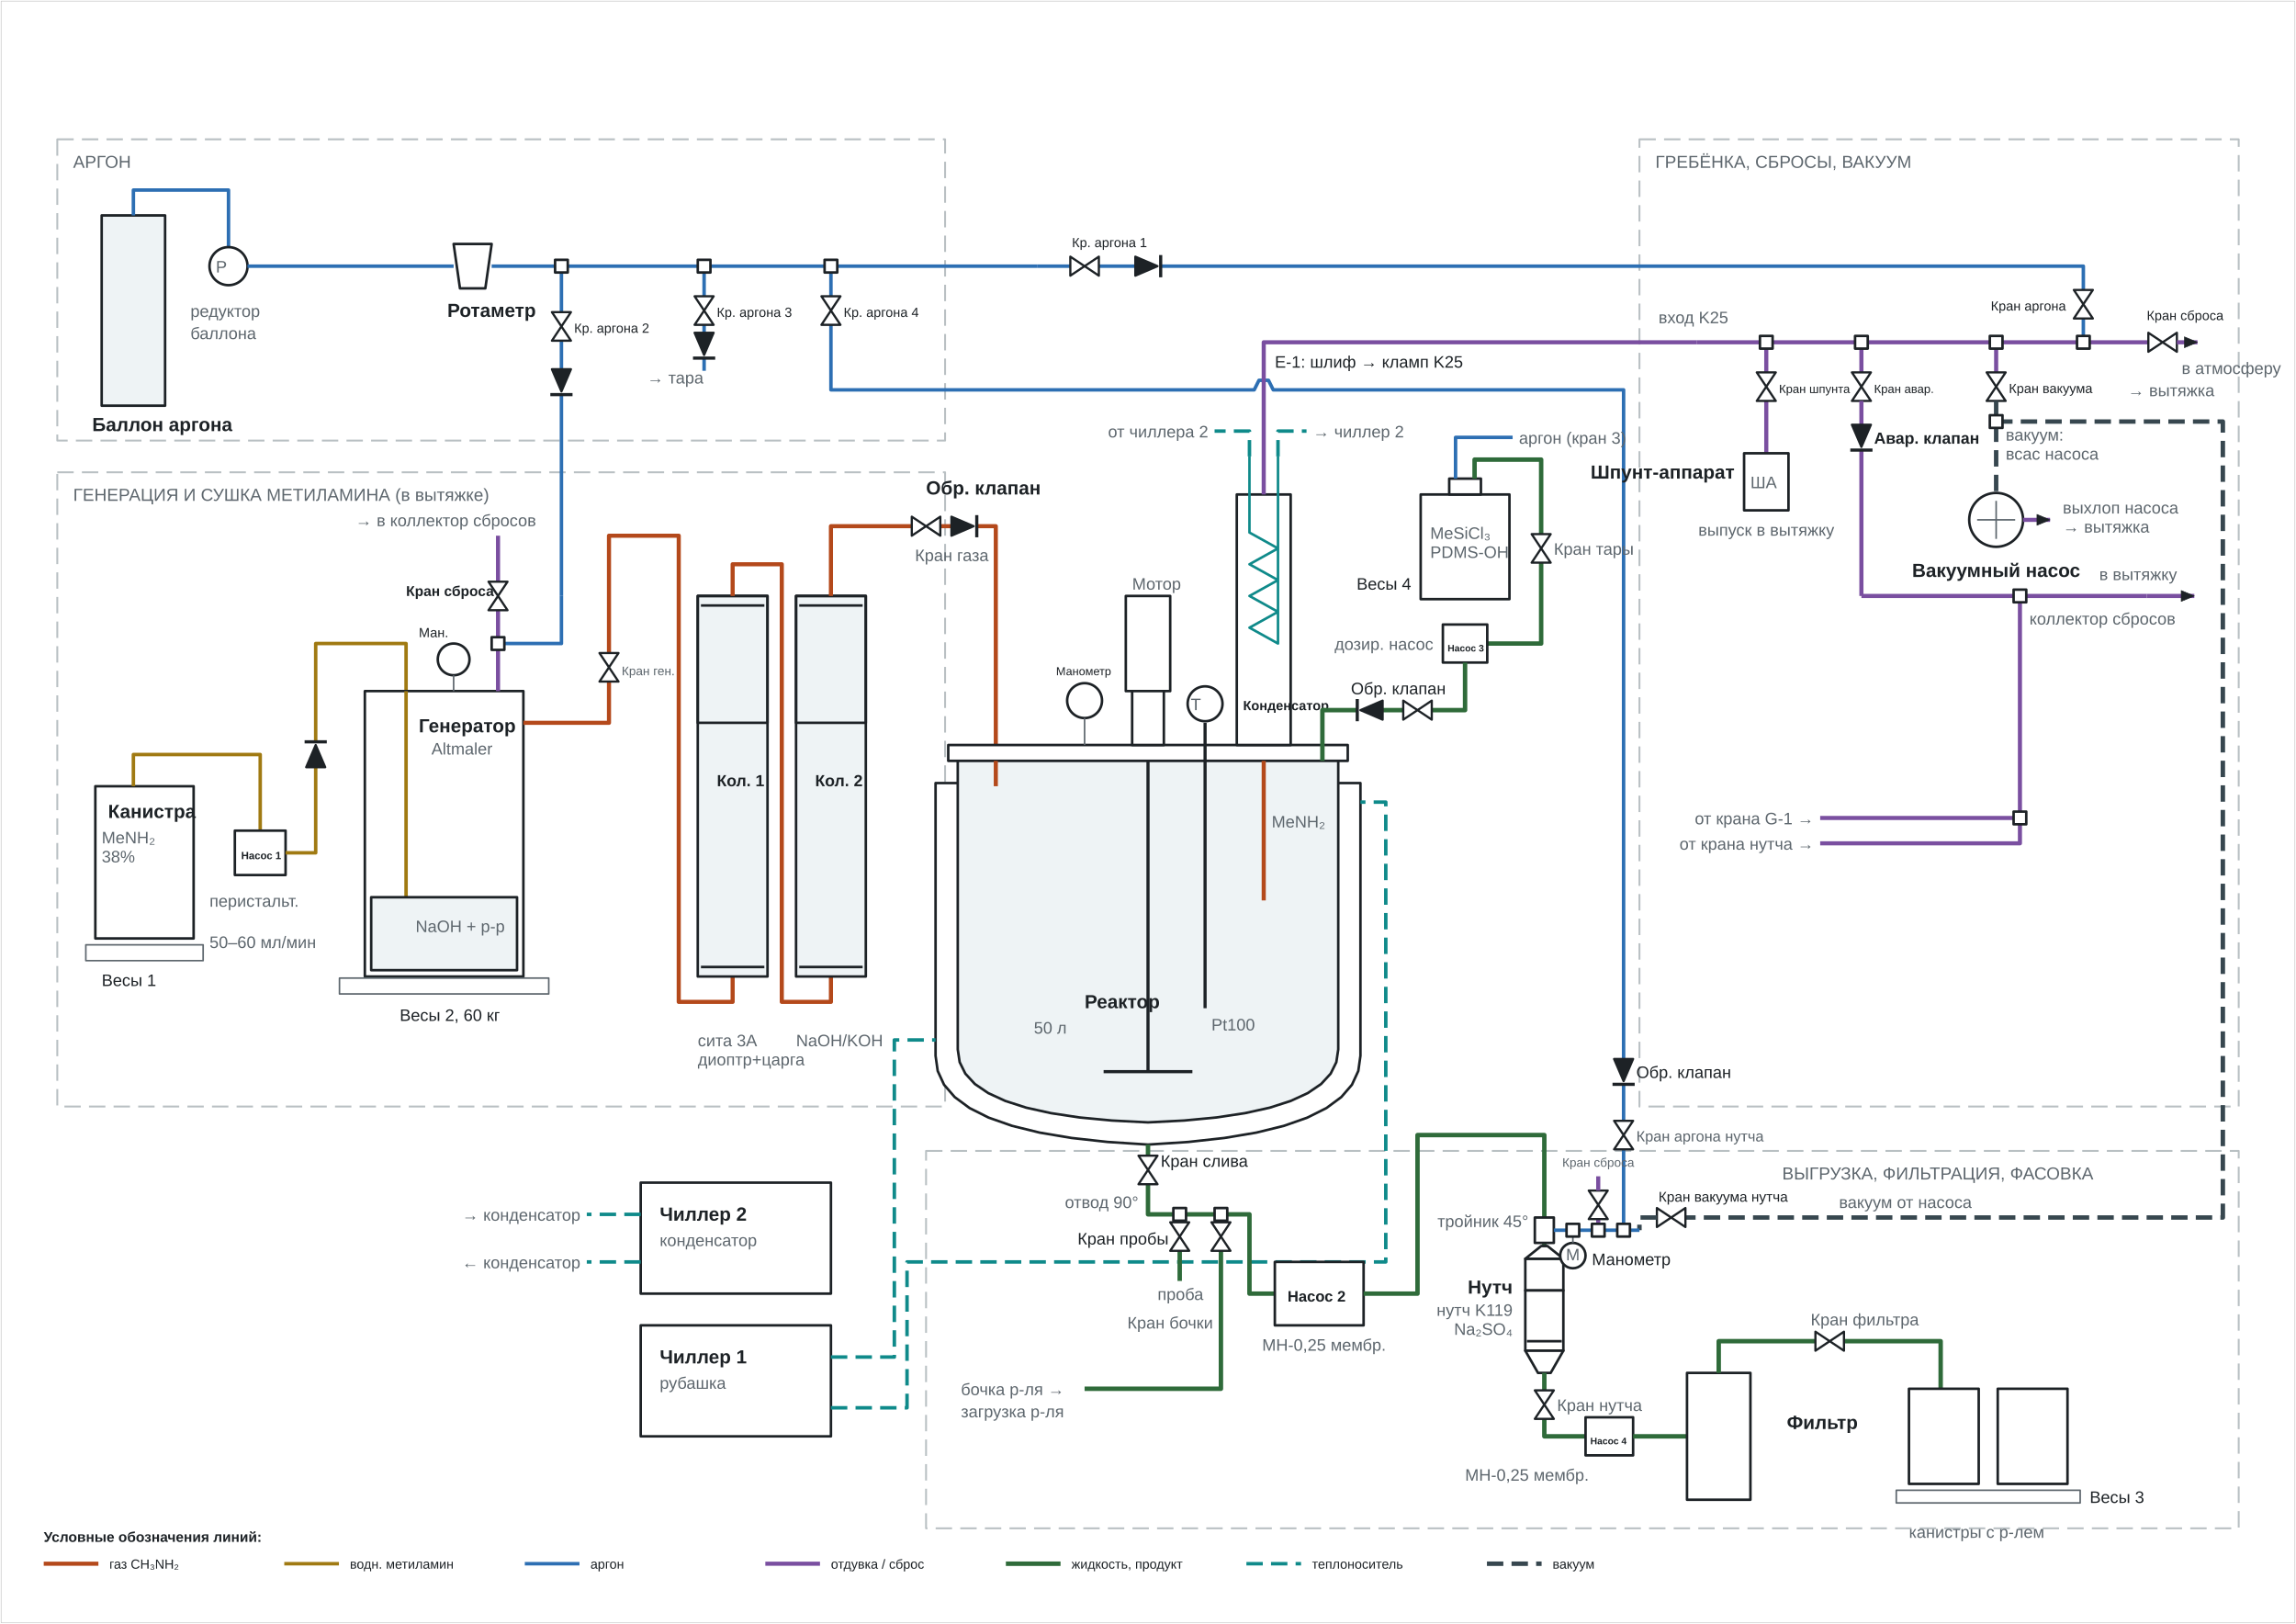
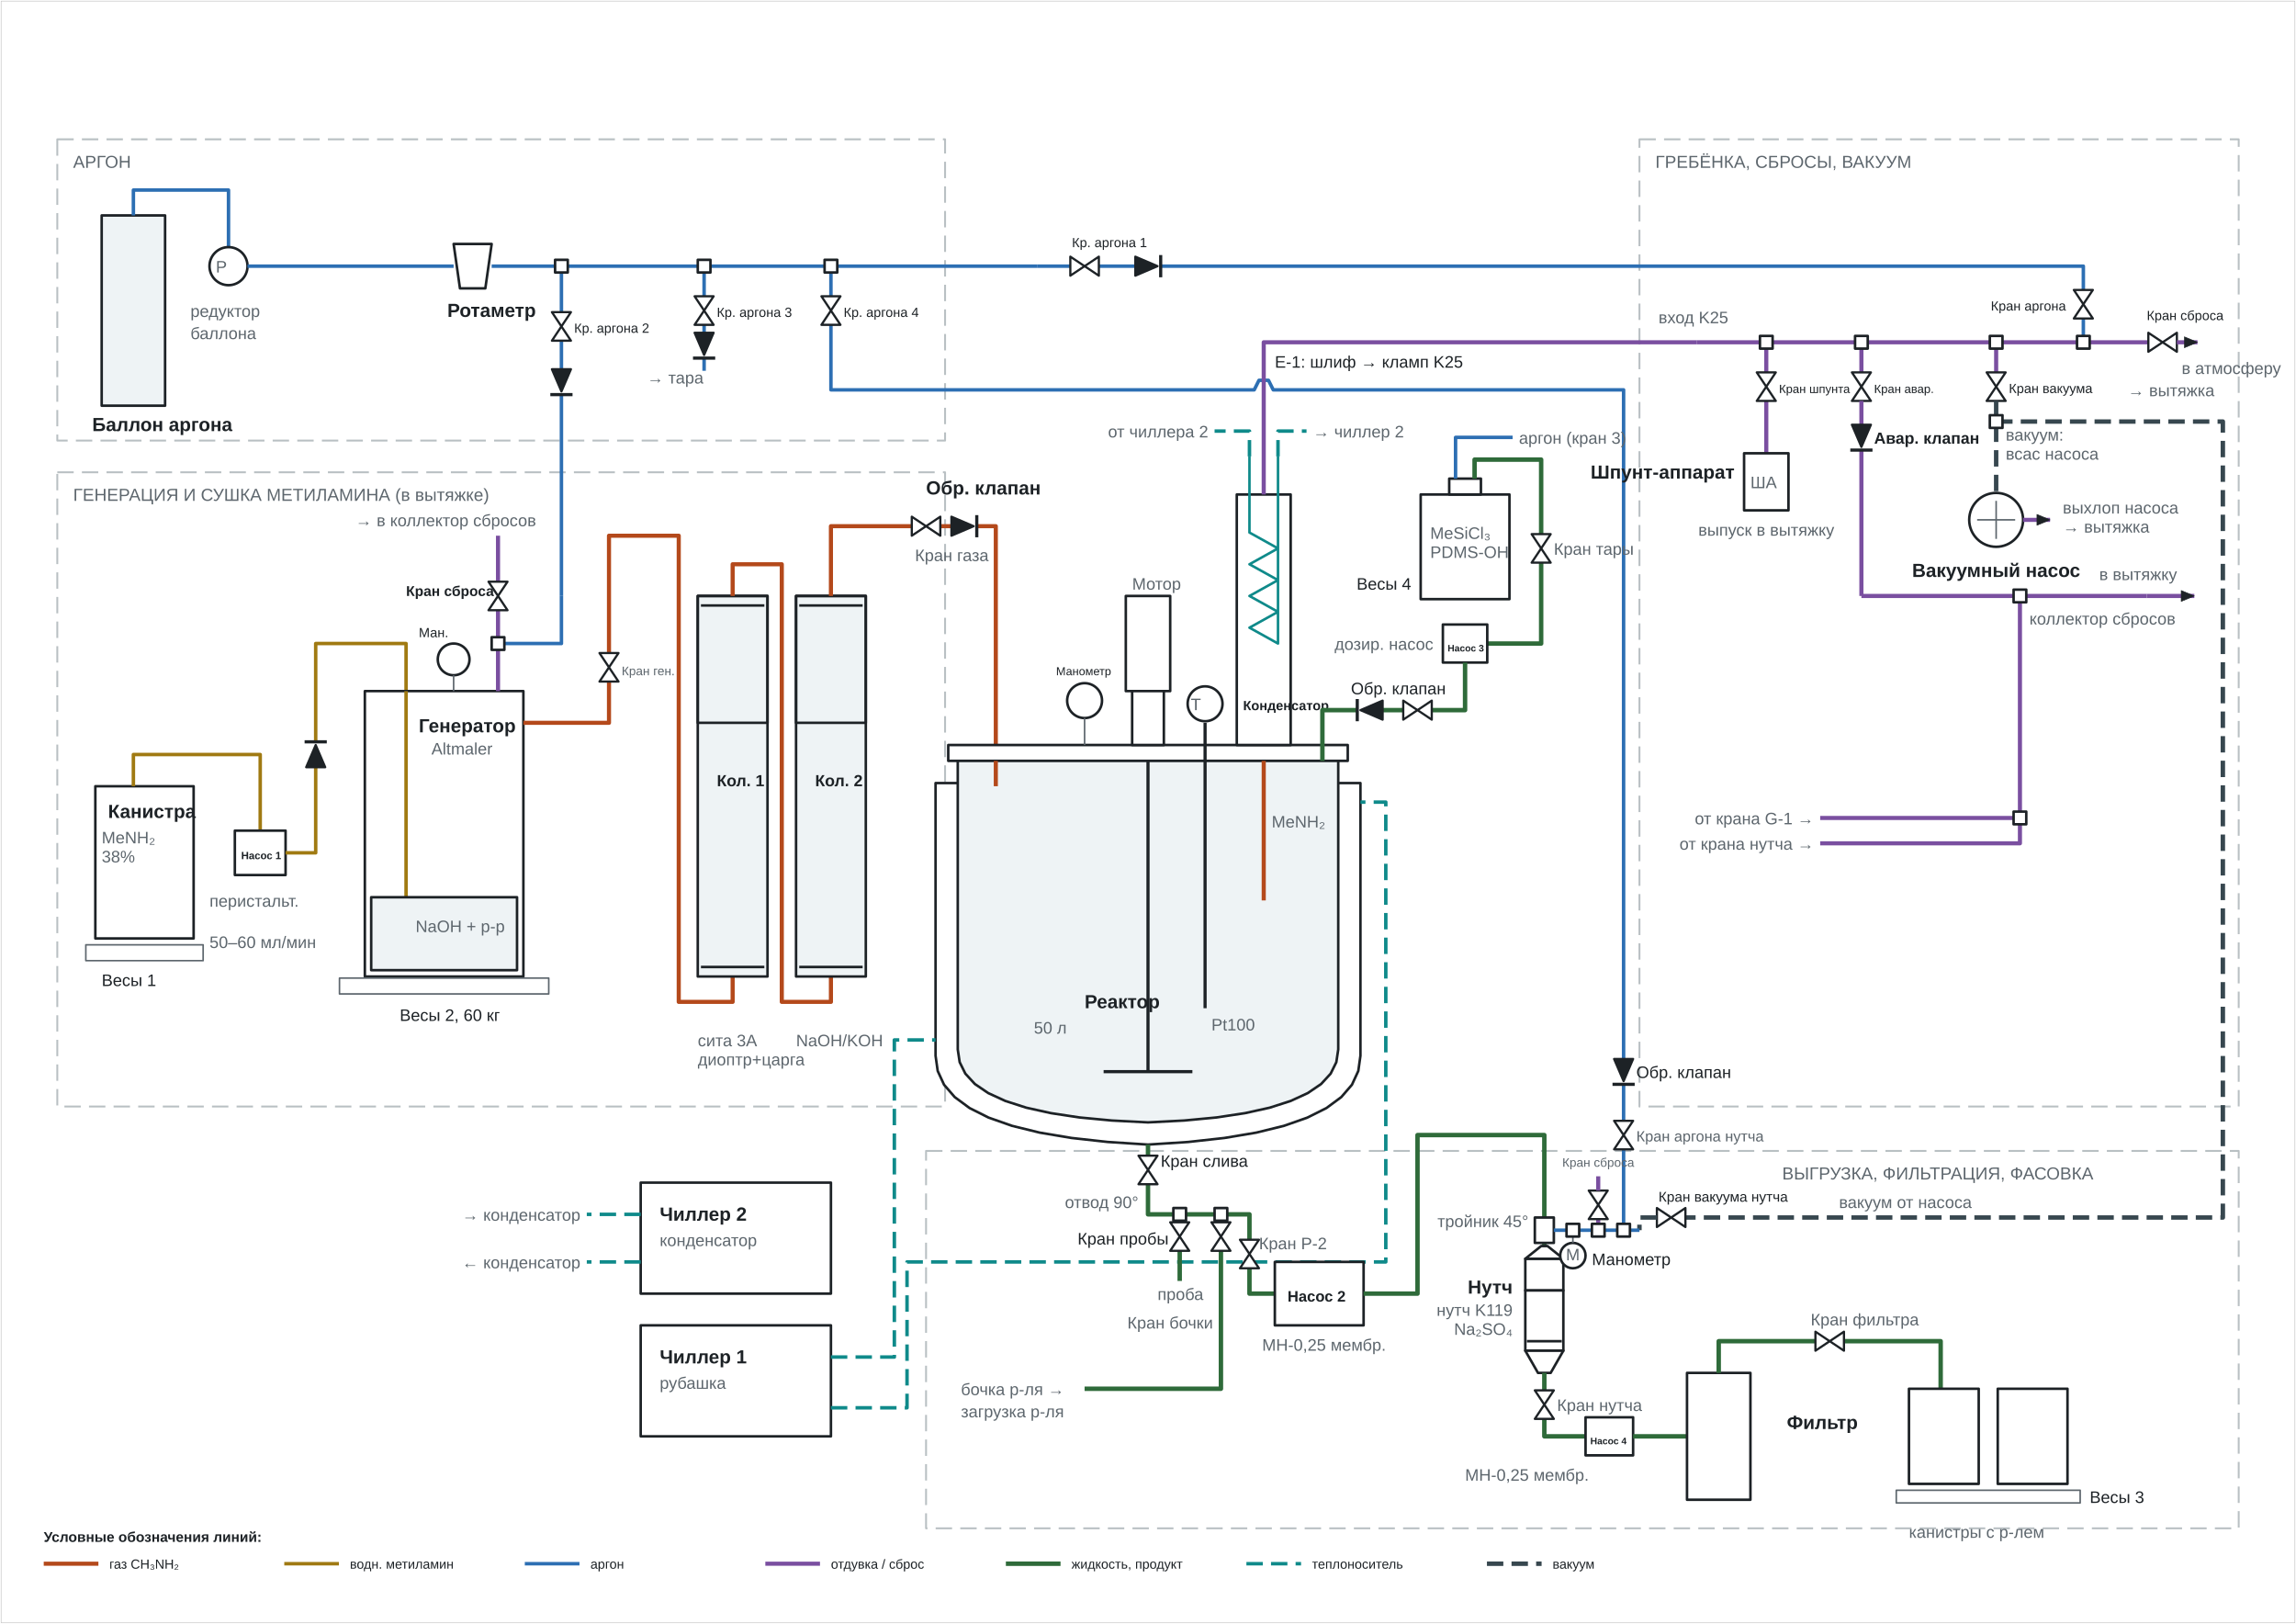
<svg xmlns="http://www.w3.org/2000/svg" viewBox="0 0 420.0 297.0" width="420.0mm" height="297.0mm" font-family="Arial, 'Liberation Sans', sans-serif">
  <rect width="100%" height="100%" fill="#fff" />
  <path d="M0.20,0.20 L419.80,0.20 L419.80,296.80 L0.20,296.80 Z" fill="none" stroke="#bbbbbb" stroke-width="0.1" stroke-linejoin="round" />
  <path d="M10.48,25.48 L172.88,25.48 L172.88,80.58 L10.48,80.58 Z" fill="none" stroke="#b9c0c3" stroke-width="0.348" stroke-dasharray="3 1.5" stroke-linejoin="round" />
  <text x="13.38" y="30.70" font-size="3.19" text-anchor="start" fill="#5d666d">АРГОН</text>
  <path d="M10.48,86.38 L172.88,86.38 L172.88,202.38 L10.48,202.38 Z" fill="none" stroke="#b9c0c3" stroke-width="0.348" stroke-dasharray="3 1.5" stroke-linejoin="round" />
  <text x="13.38" y="91.60" font-size="3.19" text-anchor="start" fill="#5d666d">ГЕНЕРАЦИЯ И СУШКА МЕТИЛАМИНА (в вытяжке)</text>
  <path d="M299.90,25.48 L409.52,25.48 L409.52,202.38 L299.90,202.38 Z" fill="none" stroke="#b9c0c3" stroke-width="0.348" stroke-dasharray="3 1.5" stroke-linejoin="round" />
  <text x="302.80" y="30.70" font-size="3.19" text-anchor="start" fill="#5d666d">ГРЕБЁНКА, СБРОСЫ, ВАКУУМ</text>
  <path d="M169.40,210.50 L409.52,210.50 L409.52,279.52 L169.40,279.52 Z" fill="none" stroke="#b9c0c3" stroke-width="0.348" stroke-dasharray="3 1.5" stroke-linejoin="round" />
  <text x="326.00" y="215.72" font-size="3.19" text-anchor="start" fill="#5d666d">ВЫГРУЗКА, ФИЛЬТРАЦИЯ, ФАСОВКА</text>
  <path d="M18.60,39.40 L30.20,39.40 L30.20,74.20 L18.60,74.20 Z" fill="#eef3f5" stroke="#1d2226" stroke-width="0.464" stroke-linejoin="round" />
  <text x="16.86" y="78.84" font-size="3.48" text-anchor="start" fill="#1d2226" font-weight="bold">Баллон аргона</text>
  <path d="M24.40,39.40 L24.40,34.76 L41.80,34.76 L41.80,45.20" fill="none" stroke="#2d6fb3" stroke-width="0.638" stroke-linejoin="round" />
  <circle cx="41.80" cy="48.68" r="3.48" fill="#ffffff" stroke="#1d2226" stroke-width="0.464" />
  <text x="39.48" y="49.84" font-size="3.045" text-anchor="start" fill="#5d666d">Р</text>
  <text x="34.84" y="57.96" font-size="3.045" text-anchor="start" fill="#5d666d">редуктор</text>
  <text x="34.84" y="62.02" font-size="3.045" text-anchor="start" fill="#5d666d">баллона</text>
  <path d="M45.28,48.68 L82.98,48.68" fill="none" stroke="#2d6fb3" stroke-width="0.638" stroke-linejoin="round" />
  <path d="M82.98,44.62 L89.94,44.62 L88.78,52.74 L84.14,52.74 Z" fill="#ffffff" stroke="#1d2226" stroke-width="0.464" stroke-linejoin="round" />
  <text x="81.82" y="57.96" font-size="3.48" text-anchor="start" fill="#1d2226" font-weight="bold">Ротаметр</text>
  <path d="M89.94,48.68 L169.40,48.68 L189.70,48.68" fill="none" stroke="#2d6fb3" stroke-width="0.638" stroke-linejoin="round" />
  <path d="M102.70,48.68 L102.70,57.09" fill="none" stroke="#2d6fb3" stroke-width="0.638" stroke-linejoin="round" />
  <path d="M102.70,62.31 L102.70,67.53" fill="none" stroke="#2d6fb3" stroke-width="0.638" stroke-linejoin="round" />
  <path d="M102.70,72.17 L102.70,109.00" fill="none" stroke="#2d6fb3" stroke-width="0.638" stroke-linejoin="round" />
  <path d="M100.96,57.09 L104.44,62.31 L100.96,62.31 L104.44,57.09 Z" fill="#ffffff" stroke="#1d2226" stroke-width="0.406" stroke-linejoin="round" />
  <text x="105.02" y="60.86" font-size="2.436" text-anchor="start" fill="#1d2226">Кр. аргона 2</text>
  <path d="M100.96,67.53 L102.70,71.59 L104.44,67.53 Z" fill="#1d2226" stroke="#1d2226" stroke-width="0.406" stroke-linejoin="round" />
  <path d="M100.67,72.17 L104.73,72.17" fill="none" stroke="#1d2226" stroke-width="0.58" stroke-linejoin="round" />
  <path d="M128.80,48.68 L128.80,54.19" fill="none" stroke="#2d6fb3" stroke-width="0.638" stroke-linejoin="round" />
  <path d="M128.80,59.41 L128.80,60.86" fill="none" stroke="#2d6fb3" stroke-width="0.638" stroke-linejoin="round" />
  <path d="M128.80,65.50 L128.80,67.82" fill="none" stroke="#2d6fb3" stroke-width="0.638" stroke-linejoin="round" />
  <path d="M127.06,54.19 L130.54,59.41 L127.06,59.41 L130.54,54.19 Z" fill="#ffffff" stroke="#1d2226" stroke-width="0.406" stroke-linejoin="round" />
  <path d="M127.06,60.86 L128.80,64.92 L130.54,60.86 Z" fill="#1d2226" stroke="#1d2226" stroke-width="0.406" stroke-linejoin="round" />
  <path d="M126.77,65.50 L130.83,65.50" fill="none" stroke="#1d2226" stroke-width="0.58" stroke-linejoin="round" />
  <text x="131.12" y="57.96" font-size="2.436" text-anchor="start" fill="#1d2226">Кр. аргона 3</text>
  <text x="118.36" y="70.14" font-size="3.045" text-anchor="start" fill="#5d666d">→ тара</text>
  <path d="M152.00,48.68 L152.00,54.19" fill="none" stroke="#2d6fb3" stroke-width="0.638" stroke-linejoin="round" />
  <path d="M152.00,59.41 L152.00,71.30 L229.43,71.30 L230.30,69.56 L232.04,69.56 L232.91,71.30 L297.00,71.30 L297.00,193.68" fill="none" stroke="#2d6fb3" stroke-width="0.638" stroke-linejoin="round" />
  <path d="M297.00,198.32 L297.00,204.99" fill="none" stroke="#2d6fb3" stroke-width="0.638" stroke-linejoin="round" />
  <path d="M297.00,210.21 L297.00,225.00" fill="none" stroke="#2d6fb3" stroke-width="0.638" stroke-linejoin="round" />
  <path d="M150.26,54.19 L153.74,59.41 L150.26,59.41 L153.74,54.19 Z" fill="#ffffff" stroke="#1d2226" stroke-width="0.406" stroke-linejoin="round" />
  <text x="154.32" y="57.96" font-size="2.436" text-anchor="start" fill="#1d2226">Кр. аргона 4</text>
  <path d="M295.26,193.68 L297.00,197.74 L298.74,193.68 Z" fill="#1d2226" stroke="#1d2226" stroke-width="0.406" stroke-linejoin="round" />
  <path d="M294.97,198.32 L299.03,198.32" fill="none" stroke="#1d2226" stroke-width="0.58" stroke-linejoin="round" />
  <text x="299.32" y="197.16" font-size="3.045" text-anchor="start" fill="#1d2226">Обр. клапан</text>
  <path d="M295.26,204.99 L298.74,210.21 L295.26,210.21 L298.74,204.99 Z" fill="#ffffff" stroke="#1d2226" stroke-width="0.406" stroke-linejoin="round" />
  <text x="299.32" y="208.76" font-size="2.74" text-anchor="start" fill="#5d666d">Кран аргона нутча</text>
  <path d="M189.70,48.68 L195.79,48.68" fill="none" stroke="#2d6fb3" stroke-width="0.638" stroke-linejoin="round" />
  <path d="M201.01,48.68 L207.68,48.68" fill="none" stroke="#2d6fb3" stroke-width="0.638" stroke-linejoin="round" />
  <path d="M212.32,48.68 L381.10,48.68 L381.10,53.03" fill="none" stroke="#2d6fb3" stroke-width="0.638" stroke-linejoin="round" />
  <path d="M381.10,58.25 L381.10,62.60" fill="none" stroke="#2d6fb3" stroke-width="0.638" stroke-linejoin="round" />
  <path d="M195.79,46.94 L201.01,50.42 L201.01,46.94 L195.79,50.42 Z" fill="#ffffff" stroke="#1d2226" stroke-width="0.406" stroke-linejoin="round" />
  <text x="196.08" y="45.20" font-size="2.436" text-anchor="start" fill="#1d2226">Кр. аргона 1</text>
  <path d="M207.68,46.94 L211.74,48.68 L207.68,50.42 Z" fill="#1d2226" stroke="#1d2226" stroke-width="0.406" stroke-linejoin="round" />
  <path d="M212.32,46.65 L212.32,50.71" fill="none" stroke="#1d2226" stroke-width="0.58" stroke-linejoin="round" />
  <path d="M17.44,143.80 L35.42,143.80 L35.42,171.64 L17.44,171.64 Z" fill="#ffffff" stroke="#1d2226" stroke-width="0.464" stroke-linejoin="round" />
  <text x="19.76" y="149.60" font-size="3.48" text-anchor="start" fill="#1d2226" font-weight="bold">Канистра</text>
  <text x="18.60" y="154.24" font-size="3.045" text-anchor="start" fill="#5d666d">MeNH₂</text>
  <text x="18.60" y="157.72" font-size="3.045" text-anchor="start" fill="#5d666d">38%</text>
  <path d="M15.70,172.80 L37.16,172.80 L37.16,175.70 L15.70,175.70 Z" fill="none" stroke="#5d666d" stroke-width="0.29" stroke-linejoin="round" />
  <text x="18.60" y="180.34" font-size="3.045" text-anchor="start" fill="#1d2226">Весы 1</text>
  <path d="M24.40,143.80 L24.40,138.00 L47.60,138.00 L47.60,151.92" fill="none" stroke="#a07a12" stroke-width="0.638" stroke-linejoin="round" />
  <path d="M42.96,151.92 L52.24,151.92 L52.24,160.04 L42.96,160.04 Z" fill="#ffffff" stroke="#1d2226" stroke-width="0.464" stroke-linejoin="round" />
  <text x="44.12" y="157.14" font-size="1.914" text-anchor="start" fill="#1d2226" font-weight="bold">Насос 1</text>
  <text x="38.32" y="165.84" font-size="3.045" text-anchor="start" fill="#5d666d">перистальт.</text>
  <text x="38.32" y="173.38" font-size="3.045" text-anchor="start" fill="#5d666d">50–60 мл/мин</text>
  <path d="M52.24,155.98 L57.75,155.98 L57.75,140.32" fill="none" stroke="#a07a12" stroke-width="0.638" stroke-linejoin="round" />
  <path d="M57.75,135.68 L57.75,117.70 L74.28,117.70 L74.28,126.40" fill="none" stroke="#a07a12" stroke-width="0.638" stroke-linejoin="round" />
  <path d="M56.01,140.32 L57.75,136.26 L59.49,140.32 Z" fill="#1d2226" stroke="#1d2226" stroke-width="0.406" stroke-linejoin="round" />
  <path d="M55.72,135.68 L59.78,135.68" fill="none" stroke="#1d2226" stroke-width="0.58" stroke-linejoin="round" />
  <path d="M66.74,126.40 L95.74,126.40 L95.74,178.60 L66.74,178.60 Z" fill="#ffffff" stroke="#1d2226" stroke-width="0.464" stroke-linejoin="round" />
  <path d="M74.28,126.40 L74.28,172.80" fill="none" stroke="#a07a12" stroke-width="0.638" stroke-linejoin="round" />
  <path d="M67.90,164.10 L94.58,164.10 L94.58,177.44 L67.90,177.44 Z" fill="#eef3f5" stroke="#1d2226" stroke-width="0.464" stroke-linejoin="round" />
  <text x="76.02" y="170.48" font-size="3.045" text-anchor="start" fill="#5d666d">NaOH + р-р</text>
  <text x="76.60" y="133.94" font-size="3.48" text-anchor="start" fill="#1d2226" font-weight="bold">Генератор</text>
  <text x="78.92" y="138.00" font-size="3.045" text-anchor="start" fill="#5d666d">Altmaler</text>
  <path d="M62.10,178.89 L100.38,178.89 L100.38,181.79 L62.10,181.79 Z" fill="none" stroke="#5d666d" stroke-width="0.29" stroke-linejoin="round" />
  <text x="73.12" y="186.72" font-size="3.045" text-anchor="start" fill="#1d2226">Весы 2, 60 кг</text>
  <path d="M91.10,126.40 L91.10,111.61" fill="none" stroke="#7a4fa0" stroke-width="0.754" stroke-linejoin="round" />
  <path d="M91.10,106.39 L91.10,97.98" fill="none" stroke="#7a4fa0" stroke-width="0.754" stroke-linejoin="round" />
  <path d="M89.36,106.39 L92.84,111.61 L89.36,111.61 L92.84,106.39 Z" fill="#ffffff" stroke="#1d2226" stroke-width="0.406" stroke-linejoin="round" />
  <text x="74.28" y="109.00" font-size="2.61" text-anchor="start" fill="#1d2226" font-weight="bold">Кран сброса</text>
  <text x="65.00" y="96.24" font-size="3.045" text-anchor="start" fill="#5d666d">→ в коллектор сбросов</text>
  <circle cx="82.98" cy="120.60" r="2.90" fill="#ffffff" stroke="#1d2226" stroke-width="0.464" />
  <path d="M82.98,123.50 L82.98,126.40" fill="none" stroke="#5d666d" stroke-width="0.29" stroke-linejoin="round" />
  <text x="76.60" y="116.54" font-size="2.436" text-anchor="start" fill="#1d2226">Ман.</text>
  <path d="M102.70,109.00 L102.70,117.70 L91.10,117.70" fill="none" stroke="#2d6fb3" stroke-width="0.638" stroke-linejoin="round" />
  <path d="M95.74,132.20 L111.40,132.20 L111.40,124.66" fill="none" stroke="#b4491b" stroke-width="0.754" stroke-linejoin="round" />
  <path d="M111.40,119.44 L111.40,97.98 L124.16,97.98 L124.16,183.24 L134.02,183.24 L134.02,178.60" fill="none" stroke="#b4491b" stroke-width="0.754" stroke-linejoin="round" />
  <path d="M109.66,119.44 L113.14,124.66 L109.66,124.66 L113.14,119.44 Z" fill="#ffffff" stroke="#1d2226" stroke-width="0.406" stroke-linejoin="round" />
  <text x="113.72" y="123.50" font-size="2.284" text-anchor="start" fill="#5d666d">Кран ген.</text>
  <path d="M127.64,109.00 L140.40,109.00 L140.40,178.60 L127.64,178.60 Z" fill="#eef3f5" stroke="#1d2226" stroke-width="0.464" stroke-linejoin="round" />
  <path d="M127.64,109.00 L140.40,109.00 L140.40,132.20 L127.64,132.20 Z" fill="none" stroke="#1d2226" stroke-width="0.464" stroke-linejoin="round" />
  <path d="M128.22,110.74 L139.82,110.74" fill="none" stroke="#1d2226" stroke-width="0.464" stroke-linejoin="round" />
  <path d="M128.22,176.86 L139.82,176.86" fill="none" stroke="#1d2226" stroke-width="0.464" stroke-linejoin="round" />
  <text x="131.12" y="143.80" font-size="2.958" text-anchor="start" fill="#1d2226" font-weight="bold">Кол. 1</text>
  <text x="127.64" y="191.36" font-size="3.045" text-anchor="start" fill="#5d666d">сита 3А</text>
  <text x="127.64" y="194.84" font-size="3.045" text-anchor="start" fill="#5d666d">диоптр+царга</text>
  <path d="M134.02,109.00 L134.02,103.20 L143.01,103.20 L143.01,183.24 L152.00,183.24 L152.00,178.60" fill="none" stroke="#b4491b" stroke-width="0.754" stroke-linejoin="round" />
  <path d="M145.62,109.00 L158.38,109.00 L158.38,178.60 L145.62,178.60 Z" fill="#eef3f5" stroke="#1d2226" stroke-width="0.464" stroke-linejoin="round" />
  <path d="M145.62,109.00 L158.38,109.00 L158.38,132.20 L145.62,132.20 Z" fill="none" stroke="#1d2226" stroke-width="0.464" stroke-linejoin="round" />
  <path d="M146.20,110.74 L157.80,110.74" fill="none" stroke="#1d2226" stroke-width="0.464" stroke-linejoin="round" />
  <path d="M146.20,176.86 L157.80,176.86" fill="none" stroke="#1d2226" stroke-width="0.464" stroke-linejoin="round" />
  <text x="149.10" y="143.80" font-size="2.958" text-anchor="start" fill="#1d2226" font-weight="bold">Кол. 2</text>
  <text x="145.62" y="191.36" font-size="3.045" text-anchor="start" fill="#5d666d">NaOH/KOH</text>
  <path d="M152.00,109.00 L152.00,96.24 L166.79,96.24" fill="none" stroke="#b4491b" stroke-width="0.754" stroke-linejoin="round" />
  <path d="M172.01,96.24 L174.04,96.24" fill="none" stroke="#b4491b" stroke-width="0.754" stroke-linejoin="round" />
  <path d="M178.68,96.24 L182.16,96.24 L182.16,136.26" fill="none" stroke="#b4491b" stroke-width="0.754" stroke-linejoin="round" />
  <path d="M166.79,94.50 L172.01,97.98 L172.01,94.50 L166.79,97.98 Z" fill="#ffffff" stroke="#1d2226" stroke-width="0.406" stroke-linejoin="round" />
  <text x="167.37" y="102.62" font-size="3.045" text-anchor="start" fill="#5d666d">Кран газа</text>
  <path d="M174.04,94.50 L178.10,96.24 L174.04,97.98 Z" fill="#1d2226" stroke="#1d2226" stroke-width="0.406" stroke-linejoin="round" />
  <path d="M178.68,94.21 L178.68,98.27" fill="none" stroke="#1d2226" stroke-width="0.58" stroke-linejoin="round" />
  <text x="169.40" y="90.44" font-size="3.48" text-anchor="start" fill="#1d2226" font-weight="bold">Обр. клапан</text>
  <path d="M171.14,143.22 L171.14,193.10 L171.53,195.87 L172.69,198.39 L174.64,200.65 L177.36,202.66 L180.85,204.41 L185.13,205.91 L190.18,207.15 L196.01,208.13 L202.62,208.86 L210.00,209.34 L217.38,208.86 L223.99,208.13 L229.82,207.15 L234.87,205.91 L239.14,204.41 L242.64,202.66 L245.36,200.65 L247.31,198.39 L248.47,195.87 L248.86,193.10 L248.86,143.22 Z" fill="#ffffff" stroke="#1d2226" stroke-width="0.464" stroke-linejoin="round" />
  <path d="M175.20,138.00 L175.20,191.94 L175.55,194.27 L176.59,196.37 L178.33,198.26 L180.77,199.92 L183.90,201.36 L187.73,202.59 L192.25,203.59 L197.47,204.38 L203.39,204.94 L210.00,205.28 L216.61,204.94 L222.53,204.38 L227.75,203.59 L232.27,202.59 L236.10,201.36 L239.23,199.92 L241.67,198.26 L243.41,196.37 L244.45,194.27 L244.80,191.94 L244.80,138.00 Z" fill="#eef3f5" stroke="#1d2226" stroke-width="0.464" stroke-linejoin="round" />
  <path d="M173.46,136.26 L246.54,136.26 L246.54,139.16 L173.46,139.16 Z" fill="#ffffff" stroke="#1d2226" stroke-width="0.464" stroke-linejoin="round" />
  <text x="198.40" y="184.40" font-size="3.48" text-anchor="start" fill="#1d2226" font-weight="bold">Реактор</text>
  <text x="189.12" y="189.04" font-size="3.045" text-anchor="start" fill="#5d666d">50 л</text>
  <path d="M182.16,139.16 L182.16,143.80" fill="none" stroke="#b4491b" stroke-width="0.754" stroke-linejoin="round" />
  <path d="M231.17,139.16 L231.17,164.68" fill="none" stroke="#b4491b" stroke-width="0.754" stroke-linejoin="round" />
  <text x="232.62" y="151.34" font-size="3.045" text-anchor="start" fill="#5d666d">MeNH₂</text>
  <circle cx="198.40" cy="128.14" r="3.19" fill="#ffffff" stroke="#1d2226" stroke-width="0.464" />
  <path d="M198.40,131.33 L198.40,136.26" fill="none" stroke="#5d666d" stroke-width="0.29" stroke-linejoin="round" />
  <text x="193.18" y="123.50" font-size="2.131" text-anchor="start" fill="#1d2226">Манометр</text>
  <path d="M205.94,109.00 L214.06,109.00 L214.06,126.40 L205.94,126.40 Z" fill="#ffffff" stroke="#1d2226" stroke-width="0.464" stroke-linejoin="round" />
  <text x="207.10" y="107.84" font-size="3.045" text-anchor="start" fill="#5d666d">Мотор</text>
  <path d="M207.10,126.40 L212.90,126.40 L212.90,136.26 L207.10,136.26 Z" fill="#ffffff" stroke="#1d2226" stroke-width="0.464" stroke-linejoin="round" />
  <path d="M210.00,139.16 L210.00,196.00" fill="none" stroke="#1d2226" stroke-width="0.58" stroke-linejoin="round" />
  <path d="M201.88,196.00 L218.12,196.00" fill="none" stroke="#1d2226" stroke-width="0.58" stroke-linejoin="round" />
  <path d="M220.44,132.20 L220.44,184.40" fill="none" stroke="#1d2226" stroke-width="0.58" stroke-linejoin="round" />
  <circle cx="220.44" cy="128.72" r="3.19" fill="#ffffff" stroke="#1d2226" stroke-width="0.464" />
  <text x="217.83" y="129.88" font-size="3.045" text-anchor="start" fill="#5d666d">Т</text>
  <text x="221.60" y="188.46" font-size="3.045" text-anchor="start" fill="#5d666d">Pt100</text>
  <path d="M226.24,90.44 L236.10,90.44 L236.10,136.26 L226.24,136.26 Z" fill="#ffffff" stroke="#1d2226" stroke-width="0.464" stroke-linejoin="round" />
  <path d="M228.56,83.48 L228.56,97.40 L233.78,100.30 L228.56,103.20 L233.78,106.10 L228.56,109.00 L233.78,111.90 L228.56,114.80 L233.78,117.70 L233.78,83.48" fill="none" stroke="#0f8a8a" stroke-width="0.464" stroke-linejoin="round" />
  <path d="M228.56,83.48 L228.56,78.84 L222.18,78.84" fill="none" stroke="#0f8a8a" stroke-width="0.638" stroke-dasharray="3 1.5" stroke-linejoin="round" />
  <path d="M233.78,83.48 L233.78,78.84 L239.00,78.84" fill="none" stroke="#0f8a8a" stroke-width="0.638" stroke-dasharray="3 1.5" stroke-linejoin="round" />
  <text x="240.16" y="80.00" font-size="3.045" text-anchor="start" fill="#5d666d">→ чиллер 2</text>
  <text x="221.02" y="80.00" font-size="3.045" text-anchor="end" fill="#5d666d">от чиллера 2</text>
  <text x="227.40" y="129.88" font-size="2.436" text-anchor="start" fill="#1d2226" font-weight="bold">Конденсатор</text>
  <path d="M259.88,90.44 L276.12,90.44 L276.12,109.58 L259.88,109.58 Z" fill="#ffffff" stroke="#1d2226" stroke-width="0.464" stroke-linejoin="round" />
  <path d="M265.10,87.54 L270.90,87.54 L270.90,90.44 L265.10,90.44 Z" fill="#ffffff" stroke="#1d2226" stroke-width="0.464" stroke-linejoin="round" />
  <text x="261.62" y="98.56" font-size="3.045" text-anchor="start" fill="#5d666d">MeSiCl₃</text>
  <text x="261.62" y="102.04" font-size="3.045" text-anchor="start" fill="#5d666d">PDMS-OH</text>
  <text x="258.14" y="107.84" font-size="3.045" text-anchor="end" fill="#1d2226">Весы 4</text>
  <path d="M266.26,87.54 L266.26,80.00 L276.70,80.00" fill="none" stroke="#2d6fb3" stroke-width="0.638" stroke-linejoin="round" />
  <text x="277.86" y="81.16" font-size="3.045" text-anchor="start" fill="#5d666d">аргон (кран 3)</text>
  <path d="M269.74,87.54 L269.74,84.06 L281.92,84.06 L281.92,97.69" fill="none" stroke="#2f6b3a" stroke-width="0.812" stroke-linejoin="round" />
  <path d="M281.92,102.91 L281.92,117.70 L272.06,117.70" fill="none" stroke="#2f6b3a" stroke-width="0.812" stroke-linejoin="round" />
  <path d="M280.18,97.69 L283.66,102.91 L280.18,102.91 L283.66,97.69 Z" fill="#ffffff" stroke="#1d2226" stroke-width="0.406" stroke-linejoin="round" />
  <text x="284.24" y="101.46" font-size="3.045" text-anchor="start" fill="#5d666d">Кран тары</text>
  <path d="M263.94,114.22 L272.06,114.22 L272.06,121.18 L263.94,121.18 Z" fill="#ffffff" stroke="#1d2226" stroke-width="0.464" stroke-linejoin="round" />
  <text x="264.81" y="119.15" font-size="1.74" text-anchor="start" fill="#1d2226" font-weight="bold">Насос 3</text>
  <text x="262.20" y="118.86" font-size="3.045" text-anchor="end" fill="#5d666d">дозир. насос</text>
  <path d="M268.00,121.18 L268.00,129.88 L261.91,129.88" fill="none" stroke="#2f6b3a" stroke-width="0.812" stroke-linejoin="round" />
  <path d="M256.69,129.88 L252.92,129.88" fill="none" stroke="#2f6b3a" stroke-width="0.812" stroke-linejoin="round" />
  <path d="M248.28,129.88 L241.90,129.88 L241.90,139.16" fill="none" stroke="#2f6b3a" stroke-width="0.812" stroke-linejoin="round" />
  <path d="M256.69,128.14 L261.91,131.62 L261.91,128.14 L256.69,131.62 Z" fill="#ffffff" stroke="#1d2226" stroke-width="0.406" stroke-linejoin="round" />
  <path d="M252.92,128.14 L248.86,129.88 L252.92,131.62 Z" fill="#1d2226" stroke="#1d2226" stroke-width="0.406" stroke-linejoin="round" />
  <path d="M248.28,127.85 L248.28,131.91" fill="none" stroke="#1d2226" stroke-width="0.58" stroke-linejoin="round" />
  <text x="247.12" y="126.98" font-size="3.045" text-anchor="start" fill="#1d2226">Обр. клапан</text>
  <path d="M231.17,90.44 L231.17,62.60 L310.34,62.60" fill="none" stroke="#7a4fa0" stroke-width="0.754" stroke-linejoin="round" />
  <text x="233.20" y="67.24" font-size="3.045" text-anchor="start" fill="#1d2226">E-1: шлиф → кламп K25</text>
  <path d="M117.20,242.40 L152.00,242.40 L152.00,262.70 L117.20,262.70 Z" fill="#ffffff" stroke="#1d2226" stroke-width="0.464" stroke-linejoin="round" />
  <text x="120.68" y="249.36" font-size="3.48" text-anchor="start" fill="#1d2226" font-weight="bold">Чиллер 1</text>
  <text x="120.68" y="254.00" font-size="3.045" text-anchor="start" fill="#5d666d">рубашка</text>
  <path d="M117.20,216.30 L152.00,216.30 L152.00,236.60 L117.20,236.60 Z" fill="#ffffff" stroke="#1d2226" stroke-width="0.464" stroke-linejoin="round" />
  <text x="120.68" y="223.26" font-size="3.48" text-anchor="start" fill="#1d2226" font-weight="bold">Чиллер 2</text>
  <text x="120.68" y="227.90" font-size="3.045" text-anchor="start" fill="#5d666d">конденсатор</text>
  <path d="M117.20,222.10 L107.34,222.10" fill="none" stroke="#0f8a8a" stroke-width="0.638" stroke-dasharray="3 1.5" stroke-linejoin="round" />
  <text x="106.18" y="223.26" font-size="3.045" text-anchor="end" fill="#5d666d">→ конденсатор</text>
  <path d="M117.20,230.80 L107.34,230.80" fill="none" stroke="#0f8a8a" stroke-width="0.638" stroke-dasharray="3 1.5" stroke-linejoin="round" />
  <text x="106.18" y="231.96" font-size="3.045" text-anchor="end" fill="#5d666d">← конденсатор</text>
  <path d="M152.00,248.20 L163.60,248.20 L163.60,190.20 L171.14,190.20" fill="none" stroke="#0f8a8a" stroke-width="0.638" stroke-dasharray="3 1.5" stroke-linejoin="round" />
  <path d="M152.00,257.48 L165.92,257.48 L165.92,230.80 L253.50,230.80 L253.50,146.70 L248.86,146.70" fill="none" stroke="#0f8a8a" stroke-width="0.638" stroke-dasharray="3 1.5" stroke-linejoin="round" />
  <path d="M310.34,62.60 L392.99,62.60" fill="none" stroke="#7a4fa0" stroke-width="0.754" stroke-linejoin="round" />
  <text x="303.38" y="59.12" font-size="3.045" text-anchor="start" fill="#5d666d">вход K25</text>
  <path d="M323.10,62.60 L323.10,68.11" fill="none" stroke="#7a4fa0" stroke-width="0.754" stroke-linejoin="round" />
  <path d="M323.10,73.33 L323.10,82.90" fill="none" stroke="#7a4fa0" stroke-width="0.754" stroke-linejoin="round" />
  <path d="M321.36,68.11 L324.84,73.33 L321.36,73.33 L324.84,68.11 Z" fill="#ffffff" stroke="#1d2226" stroke-width="0.406" stroke-linejoin="round" />
  <text x="325.42" y="71.88" font-size="2.192" text-anchor="start" fill="#1d2226">Кран шпунта</text>
  <path d="M319.04,82.90 L327.16,82.90 L327.16,93.34 L319.04,93.34 Z" fill="#ffffff" stroke="#1d2226" stroke-width="0.464" stroke-linejoin="round" />
  <text x="320.20" y="89.28" font-size="3.045" text-anchor="start" fill="#5d666d">ША</text>
  <text x="317.30" y="87.54" font-size="3.48" text-anchor="end" fill="#1d2226" font-weight="bold">Шпунт-аппарат</text>
  <text x="323.10" y="97.98" font-size="3.045" text-anchor="middle" fill="#5d666d">выпуск в вытяжку</text>
  <path d="M340.50,62.60 L340.50,68.11" fill="none" stroke="#7a4fa0" stroke-width="0.754" stroke-linejoin="round" />
  <path d="M338.76,68.11 L342.24,73.33 L338.76,73.33 L342.24,68.11 Z" fill="#ffffff" stroke="#1d2226" stroke-width="0.406" stroke-linejoin="round" />
  <text x="342.82" y="71.88" font-size="2.192" text-anchor="start" fill="#1d2226">Кран авар.</text>
  <path d="M340.50,73.33 L340.50,77.68" fill="none" stroke="#7a4fa0" stroke-width="0.754" stroke-linejoin="round" />
  <path d="M340.50,82.32 L340.50,109.00" fill="none" stroke="#7a4fa0" stroke-width="0.754" stroke-linejoin="round" />
  <path d="M338.76,77.68 L340.50,81.74 L342.24,77.68 Z" fill="#1d2226" stroke="#1d2226" stroke-width="0.406" stroke-linejoin="round" />
  <path d="M338.47,82.32 L342.53,82.32" fill="none" stroke="#1d2226" stroke-width="0.58" stroke-linejoin="round" />
  <text x="342.82" y="81.16" font-size="2.958" text-anchor="start" fill="#1d2226" font-weight="bold">Авар. клапан</text>
  <path d="M365.15,62.60 L365.15,68.11" fill="none" stroke="#7a4fa0" stroke-width="0.754" stroke-linejoin="round" />
  <path d="M363.41,68.11 L366.89,73.33 L363.41,73.33 L366.89,68.11 Z" fill="#ffffff" stroke="#1d2226" stroke-width="0.406" stroke-linejoin="round" />
  <text x="367.47" y="71.88" font-size="2.436" text-anchor="start" fill="#1d2226">Кран вакуума</text>
  <path d="M365.15,73.33 L365.15,90.15" fill="none" stroke="#37474f" stroke-width="0.812" stroke-dasharray="3 1.5" stroke-linejoin="round" />
  <path d="M365.15,77.10 L406.62,77.10 L406.62,222.68 L308.31,222.68" fill="none" stroke="#37474f" stroke-width="0.812" stroke-dasharray="3 1.5" stroke-linejoin="round" />
  <path d="M303.09,220.94 L308.31,224.42 L308.31,220.94 L303.09,224.42 Z" fill="#ffffff" stroke="#1d2226" stroke-width="0.406" stroke-linejoin="round" />
  <path d="M303.09,222.68 L299.90,222.68 L299.90,225.00" fill="none" stroke="#37474f" stroke-width="0.812" stroke-dasharray="3 1.5" stroke-linejoin="round" />
  <text x="303.38" y="219.78" font-size="2.588" text-anchor="start" fill="#1d2226">Кран вакуума нутча</text>
  <text x="336.40" y="220.94" font-size="3.045" text-anchor="start" fill="#5d666d">вакуум от насоса</text>
  <text x="366.89" y="80.58" font-size="3.045" text-anchor="start" fill="#5d666d">вакуум:</text>
  <text x="366.89" y="84.06" font-size="3.045" text-anchor="start" fill="#5d666d">всас насоса</text>
  <circle cx="365.15" cy="95.08" r="4.93" fill="#ffffff" stroke="#1d2226" stroke-width="0.464" />
  <path d="M361.67,95.08 L368.63,95.08" fill="none" stroke="#5d666d" stroke-width="0.29" stroke-linejoin="round" />
  <path d="M365.15,91.60 L365.15,98.56" fill="none" stroke="#5d666d" stroke-width="0.29" stroke-linejoin="round" />
  <text x="365.15" y="105.52" font-size="3.48" text-anchor="middle" fill="#1d2226" font-weight="bold">Вакуумный насос</text>
  <path d="M370.08,95.08 L375.01,95.08" fill="none" stroke="#7a4fa0" stroke-width="0.754" stroke-linejoin="round" />
  <path d="M375.01,95.08 L372.61,96.08 L372.61,94.08 Z" fill="#1d2226" stroke="#1d2226" stroke-width="0.1" stroke-linejoin="round" />
  <text x="377.33" y="93.92" font-size="3.045" text-anchor="start" fill="#5d666d">выхлоп насоса</text>
  <text x="377.33" y="97.40" font-size="3.045" text-anchor="start" fill="#5d666d">→ вытяжка</text>
  <path d="M379.36,53.03 L382.84,58.25 L379.36,58.25 L382.84,53.03 Z" fill="#ffffff" stroke="#1d2226" stroke-width="0.406" stroke-linejoin="round" />
  <text x="377.92" y="56.80" font-size="2.436" text-anchor="end" fill="#1d2226">Кран аргона</text>
  <path d="M392.99,60.86 L398.21,64.34 L398.21,60.86 L392.99,64.34 Z" fill="#ffffff" stroke="#1d2226" stroke-width="0.406" stroke-linejoin="round" />
  <text x="392.70" y="58.54" font-size="2.436" text-anchor="start" fill="#1d2226">Кран сброса</text>
  <path d="M398.21,62.60 L401.98,62.60" fill="none" stroke="#7a4fa0" stroke-width="0.754" stroke-linejoin="round" />
  <path d="M401.98,62.60 L399.58,63.60 L399.58,61.60 Z" fill="#1d2226" stroke="#1d2226" stroke-width="0.1" stroke-linejoin="round" />
  <text x="399.08" y="68.40" font-size="3.045" text-anchor="start" fill="#5d666d">в атмосферу</text>
  <text x="389.22" y="72.46" font-size="3.045" text-anchor="start" fill="#5d666d">→ вытяжка</text>
  <path d="M340.50,109.00 L392.70,109.00" fill="none" stroke="#7a4fa0" stroke-width="0.754" stroke-linejoin="round" />
  <path d="M392.70,109.00 L401.40,109.00" fill="none" stroke="#7a4fa0" stroke-width="0.754" stroke-linejoin="round" />
  <path d="M401.40,109.00 L399.00,110.00 L399.00,108.00 Z" fill="#1d2226" stroke="#1d2226" stroke-width="0.1" stroke-linejoin="round" />
  <text x="371.24" y="114.22" font-size="3.045" text-anchor="start" fill="#5d666d">коллектор сбросов</text>
  <text x="384.00" y="106.10" font-size="3.045" text-anchor="start" fill="#5d666d">в вытяжку</text>
  <text x="331.80" y="150.76" font-size="3.045" text-anchor="end" fill="#5d666d">от крана G-1 →</text>
  <path d="M332.96,149.60 L369.50,149.60" fill="none" stroke="#7a4fa0" stroke-width="0.754" stroke-linejoin="round" />
  <text x="331.80" y="155.40" font-size="3.045" text-anchor="end" fill="#5d666d">от крана нутча →</text>
  <path d="M332.96,154.24 L369.50,154.24 L369.50,109.00" fill="none" stroke="#7a4fa0" stroke-width="0.754" stroke-linejoin="round" />
  <path d="M210.00,209.34 L210.00,211.37" fill="none" stroke="#2f6b3a" stroke-width="0.812" stroke-linejoin="round" />
-   <path d="M210.00,216.59 L210.00,222.10 L228.56,222.10 L228.56,236.60 L233.20,236.60" fill="none" stroke="#2f6b3a" stroke-width="0.812" stroke-linejoin="round" />
+   <path d="M210.00,216.59 L210.00,222.10 L228.56,222.10 L228.56,226.74" fill="none" stroke="#2f6b3a" stroke-width="0.812" stroke-linejoin="round" />
+   <path d="M228.56,231.96 L228.56,236.60 L233.20,236.60" fill="none" stroke="#2f6b3a" stroke-width="0.812" stroke-linejoin="round" />
+   <path d="M226.82,226.74 L230.30,231.96 L226.82,231.96 L230.30,226.74 Z" fill="#ffffff" stroke="#1d2226" stroke-width="0.406" stroke-linejoin="round" />
+   <text x="230.30" y="228.48" font-size="3.045" text-anchor="start" fill="#5d666d">Кран P-2</text>
  <path d="M208.26,211.37 L211.74,216.59 L208.26,216.59 L211.74,211.37 Z" fill="#ffffff" stroke="#1d2226" stroke-width="0.406" stroke-linejoin="round" />
  <text x="212.32" y="213.40" font-size="3.045" text-anchor="start" fill="#1d2226">Кран слива</text>
  <text x="208.26" y="220.94" font-size="3.045" text-anchor="end" fill="#5d666d">отвод 90°</text>
  <path d="M215.80,222.10 L215.80,223.55" fill="none" stroke="#2f6b3a" stroke-width="0.812" stroke-linejoin="round" />
  <path d="M215.80,228.77 L215.80,234.28" fill="none" stroke="#2f6b3a" stroke-width="0.812" stroke-linejoin="round" />
  <path d="M214.06,223.55 L217.54,228.77 L214.06,228.77 L217.54,223.55 Z" fill="#ffffff" stroke="#1d2226" stroke-width="0.406" stroke-linejoin="round" />
  <text x="213.77" y="227.61" font-size="3.045" text-anchor="end" fill="#1d2226">Кран пробы</text>
  <text x="211.74" y="237.76" font-size="3.045" text-anchor="start" fill="#5d666d">проба</text>
  <path d="M223.34,222.10 L223.34,223.55" fill="none" stroke="#2f6b3a" stroke-width="0.812" stroke-linejoin="round" />
  <path d="M223.34,228.77 L223.34,254.00 L198.40,254.00" fill="none" stroke="#2f6b3a" stroke-width="0.812" stroke-linejoin="round" />
  <path d="M221.60,223.55 L225.08,228.77 L221.60,228.77 L225.08,223.55 Z" fill="#ffffff" stroke="#1d2226" stroke-width="0.406" stroke-linejoin="round" />
  <text x="221.89" y="242.98" font-size="3.045" text-anchor="end" fill="#5d666d">Кран бочки</text>
  <text x="175.78" y="255.16" font-size="3.045" text-anchor="start" fill="#5d666d">бочка р-ля →</text>
  <text x="175.78" y="259.22" font-size="3.045" text-anchor="start" fill="#5d666d">загрузка р-ля</text>
  <path d="M233.20,230.80 L249.44,230.80 L249.44,242.40 L233.20,242.40 Z" fill="#ffffff" stroke="#1d2226" stroke-width="0.464" stroke-linejoin="round" />
  <text x="235.52" y="238.05" font-size="2.784" text-anchor="start" fill="#1d2226" font-weight="bold">Насос 2</text>
  <text x="230.88" y="247.04" font-size="3.045" text-anchor="start" fill="#5d666d">МН-0,25 мембр.</text>
  <path d="M249.44,236.60 L259.30,236.60 L259.30,207.60 L282.50,207.60 L282.50,227.90" fill="none" stroke="#2f6b3a" stroke-width="0.812" stroke-linejoin="round" />
  <path d="M281.92,227.90 L283.08,227.90 L285.98,230.22 L279.02,230.22 Z" fill="#ffffff" stroke="#1d2226" stroke-width="0.464" stroke-linejoin="round" />
  <path d="M279.02,230.22 L285.98,230.22 L285.98,236.02 L279.02,236.02 Z" fill="none" stroke="#1d2226" stroke-width="0.464" stroke-linejoin="round" />
  <path d="M279.02,236.02 L285.98,236.02 L285.98,247.04 L279.02,247.04 Z" fill="#ffffff" stroke="#1d2226" stroke-width="0.464" stroke-linejoin="round" />
  <path d="M279.31,245.30 L285.69,245.30" fill="none" stroke="#1d2226" stroke-width="0.464" stroke-linejoin="round" />
  <path d="M279.02,247.04 L285.98,247.04 L283.66,251.10 L281.34,251.10 Z" fill="#ffffff" stroke="#1d2226" stroke-width="0.464" stroke-linejoin="round" />
  <text x="276.70" y="236.60" font-size="3.48" text-anchor="end" fill="#1d2226" font-weight="bold">Нутч</text>
  <text x="276.70" y="240.66" font-size="3.045" text-anchor="end" fill="#5d666d">нутч K119</text>
  <text x="276.70" y="244.14" font-size="3.045" text-anchor="end" fill="#5d666d">Na₂SO₄</text>
  <path d="M280.76,222.68 L284.24,222.68 L284.24,227.32 L280.76,227.32 Z" fill="#ffffff" stroke="#1d2226" stroke-width="0.464" stroke-linejoin="round" />
  <path d="M284.24,225.00 L299.90,225.00" fill="none" stroke="#2d6fb3" stroke-width="0.638" stroke-linejoin="round" />
  <text x="279.60" y="224.42" font-size="3.045" text-anchor="end" fill="#5d666d">тройник 45°</text>
  <circle cx="287.72" cy="229.64" r="2.32" fill="#ffffff" stroke="#1d2226" stroke-width="0.464" />
  <text x="287.72" y="230.51" font-size="3.045" text-anchor="middle" fill="#5d666d">М</text>
  <path d="M287.72,225.00 L287.72,227.32" fill="none" stroke="#5d666d" stroke-width="0.29" stroke-linejoin="round" />
  <text x="291.20" y="231.38" font-size="3.045" text-anchor="start" fill="#1d2226">Манометр</text>
  <path d="M292.36,225.00 L292.36,222.97" fill="none" stroke="#7a4fa0" stroke-width="0.754" stroke-linejoin="round" />
  <path d="M290.62,217.75 L294.10,222.97 L290.62,222.97 L294.10,217.75 Z" fill="#ffffff" stroke="#1d2226" stroke-width="0.406" stroke-linejoin="round" />
  <path d="M292.36,217.75 L292.36,215.14" fill="none" stroke="#7a4fa0" stroke-width="0.754" stroke-linejoin="round" />
  <text x="292.36" y="213.40" font-size="2.284" text-anchor="middle" fill="#5d666d">Кран сброса</text>
  <path d="M282.50,251.10 L282.50,254.29" fill="none" stroke="#2f6b3a" stroke-width="0.812" stroke-linejoin="round" />
  <path d="M282.50,259.51 L282.50,262.70 L290.04,262.70" fill="none" stroke="#2f6b3a" stroke-width="0.812" stroke-linejoin="round" />
  <path d="M290.04,259.22 L298.74,259.22 L298.74,266.18 L290.04,266.18 Z" fill="#ffffff" stroke="#1d2226" stroke-width="0.464" stroke-linejoin="round" />
  <text x="290.91" y="264.15" font-size="1.74" text-anchor="start" fill="#1d2226" font-weight="bold">Насос 4</text>
  <text x="268.00" y="270.82" font-size="3.045" text-anchor="start" fill="#5d666d">МН-0,25 мембр.</text>
  <path d="M298.74,262.70 L308.60,262.70" fill="none" stroke="#2f6b3a" stroke-width="0.812" stroke-linejoin="round" />
  <path d="M280.76,254.29 L284.24,259.51 L280.76,259.51 L284.24,254.29 Z" fill="#ffffff" stroke="#1d2226" stroke-width="0.406" stroke-linejoin="round" />
  <text x="284.82" y="258.06" font-size="3.045" text-anchor="start" fill="#5d666d">Кран нутча</text>
  <path d="M308.60,251.10 L320.20,251.10 L320.20,274.30 L308.60,274.30 Z" fill="#ffffff" stroke="#1d2226" stroke-width="0.464" stroke-linejoin="round" />
  <text x="326.86" y="261.36" font-size="3.48" text-anchor="start" fill="#1d2226" font-weight="bold">Фильтр</text>
  <path d="M314.40,251.10 L314.40,245.30 L332.09,245.30" fill="none" stroke="#2f6b3a" stroke-width="0.812" stroke-linejoin="round" />
  <path d="M337.31,245.30 L355.00,245.30 L355.00,254.00" fill="none" stroke="#2f6b3a" stroke-width="0.812" stroke-linejoin="round" />
  <path d="M332.09,243.56 L337.31,247.04 L337.31,243.56 L332.09,247.04 Z" fill="#ffffff" stroke="#1d2226" stroke-width="0.406" stroke-linejoin="round" />
  <text x="331.22" y="242.40" font-size="3.045" text-anchor="start" fill="#5d666d">Кран фильтра</text>
  <path d="M349.20,254.00 L361.96,254.00 L361.96,271.40 L349.20,271.40 Z" fill="#ffffff" stroke="#1d2226" stroke-width="0.464" stroke-linejoin="round" />
  <path d="M365.44,254.00 L378.20,254.00 L378.20,271.40 L365.44,271.40 Z" fill="#ffffff" stroke="#1d2226" stroke-width="0.464" stroke-linejoin="round" />
  <path d="M346.88,272.56 L380.52,272.56 L380.52,274.88 L346.88,274.88 Z" fill="none" stroke="#5d666d" stroke-width="0.29" stroke-linejoin="round" />
  <text x="382.26" y="274.88" font-size="3.045" text-anchor="start" fill="#1d2226">Весы 3</text>
  <text x="349.20" y="281.26" font-size="3.045" text-anchor="start" fill="#5d666d">канистры с р-лем</text>
  <path d="M101.54,47.52 L103.86,47.52 L103.86,49.84 L101.54,49.84 Z" fill="#ffffff" stroke="#1d2226" stroke-width="0.464" stroke-linejoin="round" />
  <path d="M127.64,47.52 L129.96,47.52 L129.96,49.84 L127.64,49.84 Z" fill="#ffffff" stroke="#1d2226" stroke-width="0.464" stroke-linejoin="round" />
  <path d="M150.84,47.52 L153.16,47.52 L153.16,49.84 L150.84,49.84 Z" fill="#ffffff" stroke="#1d2226" stroke-width="0.464" stroke-linejoin="round" />
  <path d="M321.94,61.44 L324.26,61.44 L324.26,63.76 L321.94,63.76 Z" fill="#ffffff" stroke="#1d2226" stroke-width="0.464" stroke-linejoin="round" />
  <path d="M339.34,61.44 L341.66,61.44 L341.66,63.76 L339.34,63.76 Z" fill="#ffffff" stroke="#1d2226" stroke-width="0.464" stroke-linejoin="round" />
  <path d="M363.99,61.44 L366.31,61.44 L366.31,63.76 L363.99,63.76 Z" fill="#ffffff" stroke="#1d2226" stroke-width="0.464" stroke-linejoin="round" />
  <path d="M379.94,61.44 L382.26,61.44 L382.26,63.76 L379.94,63.76 Z" fill="#ffffff" stroke="#1d2226" stroke-width="0.464" stroke-linejoin="round" />
  <path d="M363.99,75.94 L366.31,75.94 L366.31,78.26 L363.99,78.26 Z" fill="#ffffff" stroke="#1d2226" stroke-width="0.464" stroke-linejoin="round" />
  <path d="M368.34,107.84 L370.66,107.84 L370.66,110.16 L368.34,110.16 Z" fill="#ffffff" stroke="#1d2226" stroke-width="0.464" stroke-linejoin="round" />
  <path d="M368.34,148.44 L370.66,148.44 L370.66,150.76 L368.34,150.76 Z" fill="#ffffff" stroke="#1d2226" stroke-width="0.464" stroke-linejoin="round" />
  <path d="M286.56,223.84 L288.88,223.84 L288.88,226.16 L286.56,226.16 Z" fill="#ffffff" stroke="#1d2226" stroke-width="0.464" stroke-linejoin="round" />
  <path d="M291.20,223.84 L293.52,223.84 L293.52,226.16 L291.20,226.16 Z" fill="#ffffff" stroke="#1d2226" stroke-width="0.464" stroke-linejoin="round" />
  <path d="M295.84,223.84 L298.16,223.84 L298.16,226.16 L295.84,226.16 Z" fill="#ffffff" stroke="#1d2226" stroke-width="0.464" stroke-linejoin="round" />
  <path d="M222.18,220.94 L224.50,220.94 L224.50,223.26 L222.18,223.26 Z" fill="#ffffff" stroke="#1d2226" stroke-width="0.464" stroke-linejoin="round" />
  <path d="M214.64,220.94 L216.96,220.94 L216.96,223.26 L214.64,223.26 Z" fill="#ffffff" stroke="#1d2226" stroke-width="0.464" stroke-linejoin="round" />
  <path d="M89.94,116.54 L92.26,116.54 L92.26,118.86 L89.94,118.86 Z" fill="#ffffff" stroke="#1d2226" stroke-width="0.464" stroke-linejoin="round" />
  <text x="8.00" y="282.00" font-size="2.6" text-anchor="start" fill="#1d2226" font-weight="bold">Условные обозначения линий:</text>
  <path d="M8.00,286.00 L18.00,286.00" fill="none" stroke="#b4491b" stroke-width="0.754" stroke-linejoin="round" />
  <text x="20.00" y="286.90" font-size="2.4" text-anchor="start" fill="#1d2226">газ CH₃NH₂</text>
  <path d="M52.00,286.00 L62.00,286.00" fill="none" stroke="#a07a12" stroke-width="0.638" stroke-linejoin="round" />
  <text x="64.00" y="286.90" font-size="2.4" text-anchor="start" fill="#1d2226">водн. метиламин</text>
  <path d="M96.00,286.00 L106.00,286.00" fill="none" stroke="#2d6fb3" stroke-width="0.638" stroke-linejoin="round" />
  <text x="108.00" y="286.90" font-size="2.4" text-anchor="start" fill="#1d2226">аргон</text>
  <path d="M140.00,286.00 L150.00,286.00" fill="none" stroke="#7a4fa0" stroke-width="0.754" stroke-linejoin="round" />
  <text x="152.00" y="286.90" font-size="2.4" text-anchor="start" fill="#1d2226">отдувка / сброс</text>
  <path d="M184.00,286.00 L194.00,286.00" fill="none" stroke="#2f6b3a" stroke-width="0.812" stroke-linejoin="round" />
  <text x="196.00" y="286.90" font-size="2.4" text-anchor="start" fill="#1d2226">жидкость, продукт</text>
  <path d="M228.00,286.00 L238.00,286.00" fill="none" stroke="#0f8a8a" stroke-width="0.638" stroke-dasharray="3 1.5" stroke-linejoin="round" />
  <text x="240.00" y="286.90" font-size="2.4" text-anchor="start" fill="#1d2226">теплоноситель</text>
  <path d="M272.00,286.00 L282.00,286.00" fill="none" stroke="#37474f" stroke-width="0.812" stroke-dasharray="3 1.5" stroke-linejoin="round" />
  <text x="284.00" y="286.90" font-size="2.4" text-anchor="start" fill="#1d2226">вакуум</text>
</svg>
